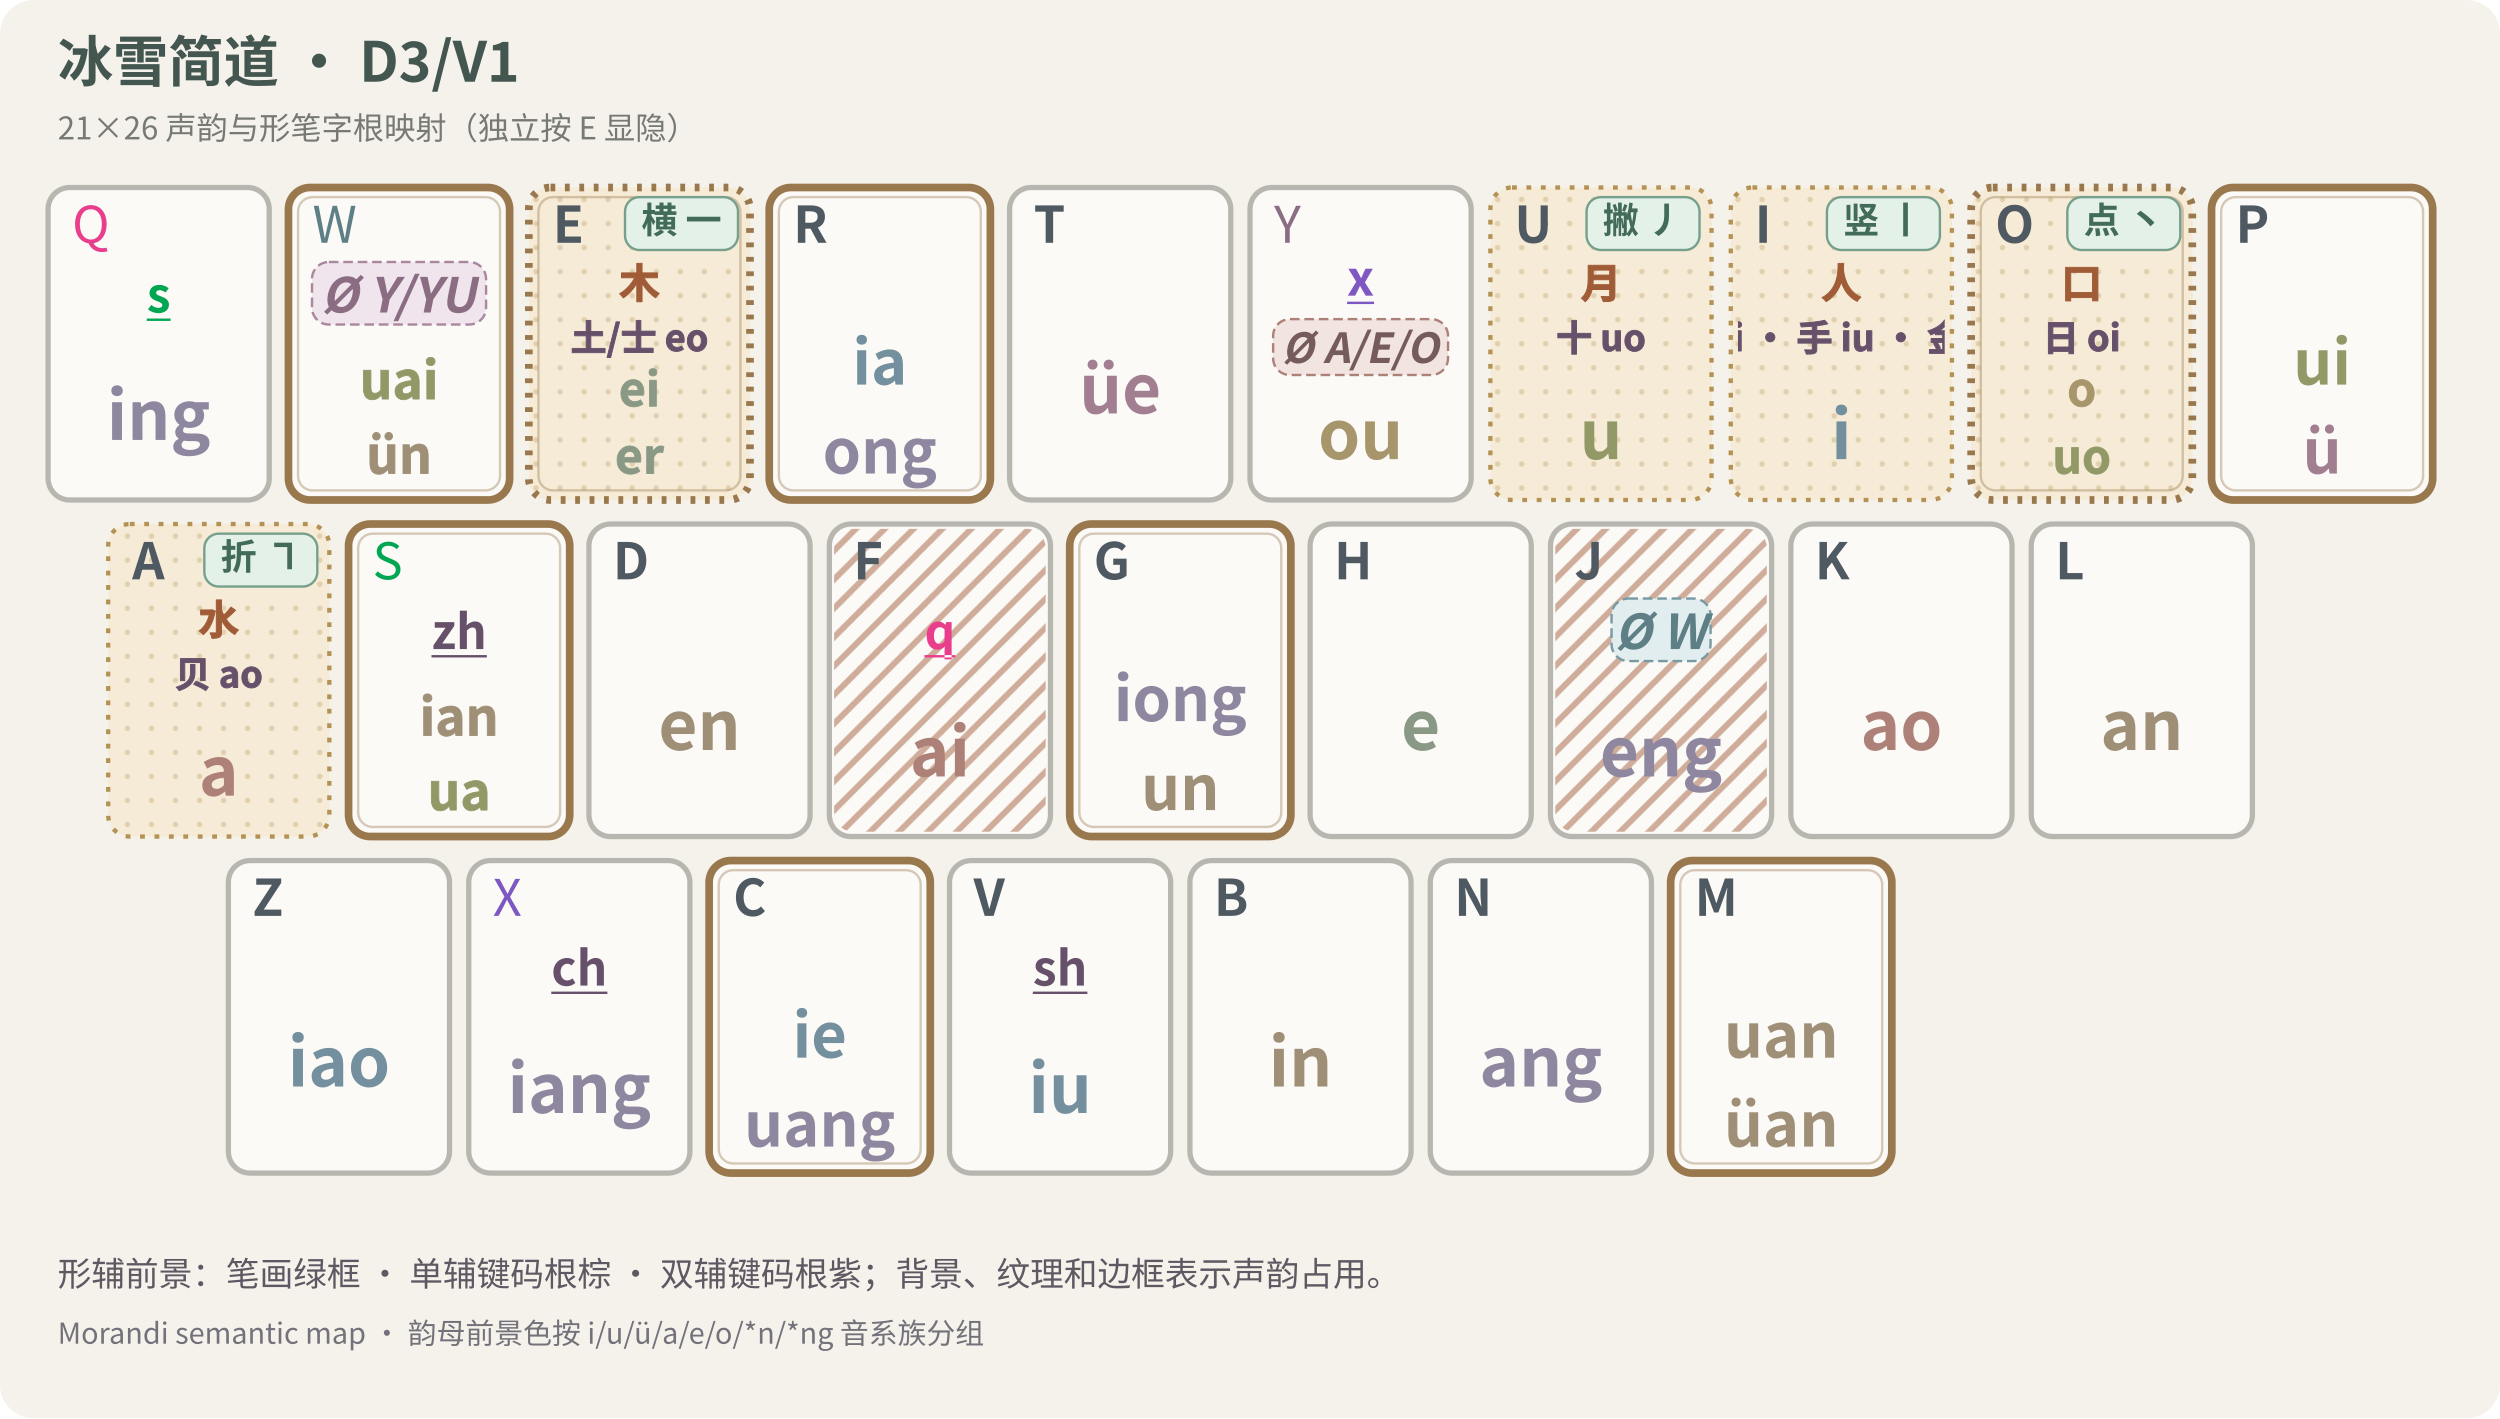
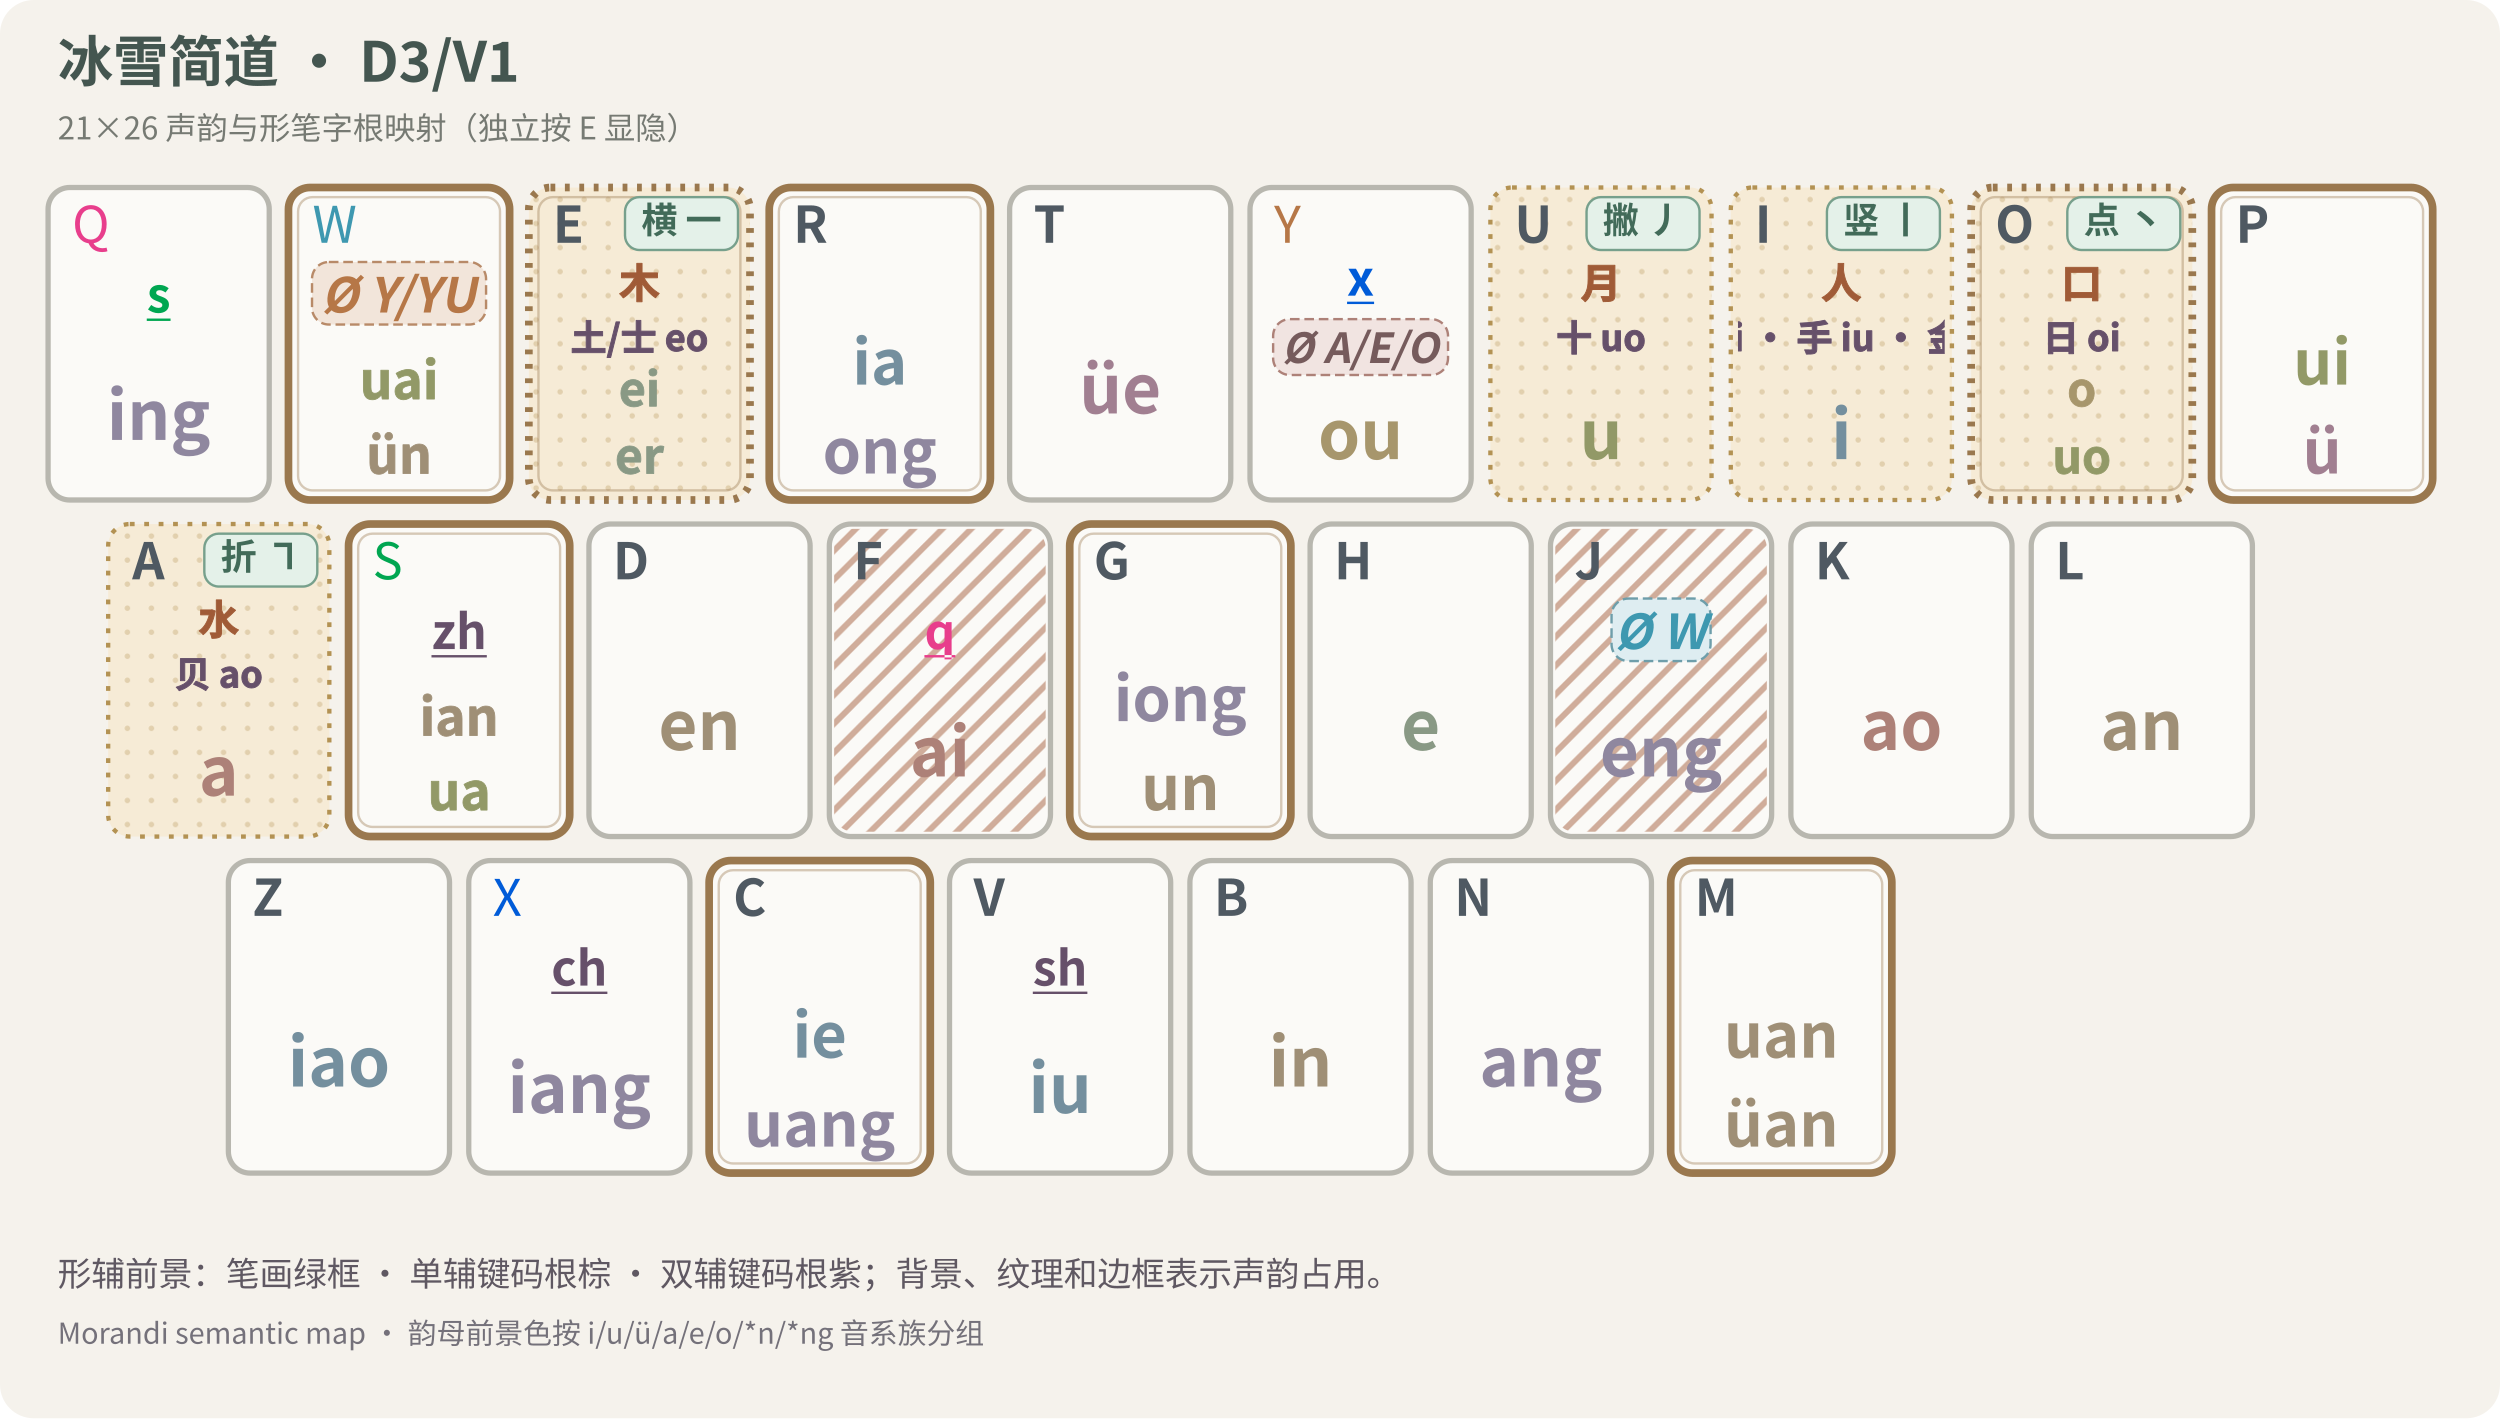
<svg xmlns="http://www.w3.org/2000/svg" class="keysvg nf4-keysvg" viewBox="0 0 1040 590" role="img" aria-labelledby="title desc">
  <defs>
    <pattern id="nf4-both" width="12" height="12" patternUnits="userSpaceOnUse">
      <rect width="12" height="12" fill="#fbfaf7" />
    </pattern>
    <pattern id="nf4-ionly" width="9" height="9" patternUnits="userSpaceOnUse">
      <rect width="9" height="9" fill="#e3eef4" />
      <path d="M2 0V9M7 0V9" stroke="#7399ad" stroke-opacity=".18" />
    </pattern>
    <pattern id="nf4-ronly" width="10" height="10" patternUnits="userSpaceOnUse">
      <rect width="10" height="10" fill="#f6ebd6" />
      <circle cx="3" cy="3" r="1.15" fill="#b39253" fill-opacity=".3" />
    </pattern>
    <pattern id="nf4-none" width="10" height="10" patternUnits="userSpaceOnUse">
      <rect width="10" height="10" fill="#eeece8" />
      <path d="M0 10L10 0" stroke="#aaa6a4" stroke-opacity=".14" />
    </pattern>
    <pattern id="nf4-multi" width="9" height="9" patternUnits="userSpaceOnUse">
      <rect width="9" height="9" fill="#f8efe2" />
      <path d="M-2 2L2-2M0 9L9 0M7 11L11 7" stroke="#9a784e" stroke-width="1.6" stroke-opacity=".27" />
    </pattern>
    <pattern id="nf4-anchor" width="12" height="12" patternUnits="userSpaceOnUse">
      <path d="M-3 3L3-3M0 12L12 0M9 15L15 9" stroke="#a05b37" stroke-width="2.5" stroke-opacity=".48" />
    </pattern>
  </defs>
  <rect width="1040" height="590" rx="14" fill="#f5f2ec" />
  <text x="24" y="34" font-family="Microsoft YaHei UI, Noto Sans CJK SC, sans-serif" font-size="23" fill="#445650" text-anchor="start" font-weight="760">冰雪简道 · D3/V1</text>
  <text x="24" y="58" font-family="Microsoft YaHei UI, Noto Sans CJK SC, sans-serif" font-size="13" fill="#767a73" text-anchor="start" font-weight="500">21×26 声韵与形笔字根映射（独立按 E 显隐）</text>
  <g data-key="Q" data-role="sound">
    <clipPath id="snow_shenyun_shape-clip-0-0">
      <rect x="23" y="81" width="86" height="124" rx="7" />
    </clipPath>
    <rect x="20" y="78" width="92" height="130" rx="9" fill="#fbfaf7" stroke="#b8b7af" stroke-width="2.2" />
    <g clip-path="url(#snow_shenyun_shape-clip-0-0)">
      <text x="30" y="101" font-family="Microsoft YaHei UI, Noto Sans CJK SC, sans-serif" font-size="21" fill="#e83e8c" text-anchor="start" font-weight="500" data-key-label="true">Q</text>
      <text x="66" y="130" text-anchor="middle" font-family="Microsoft YaHei UI, Noto Sans CJK SC, sans-serif" font-size="20" font-weight="700" text-decoration="underline" fill="#00a651">s</text>
      <text x="66" y="183" font-family="Microsoft YaHei UI, Noto Sans CJK SC, sans-serif" font-size="28" fill="#8f879f" text-anchor="middle" font-weight="600" data-final="ing">ing</text>
    </g>
  </g>
  <g data-key="W" data-role="sound" data-multi="true">
    <clipPath id="snow_shenyun_shape-clip-0-1">
      <rect x="123" y="81" width="86" height="124" rx="7" />
    </clipPath>
    <rect x="120" y="78" width="92" height="130" rx="9" fill="#fbfaf7" stroke="#9a784e" stroke-width="3.2" />
    <rect x="124" y="82" width="84" height="122" rx="6" fill="none" stroke="#9a784e" stroke-opacity=".38" />
    <g clip-path="url(#snow_shenyun_shape-clip-0-1)">
-       <text x="130" y="101" font-family="Microsoft YaHei UI, Noto Sans CJK SC, sans-serif" font-size="21" fill="#5f7f86" text-anchor="start" font-weight="500" data-key-label="true">W</text>
-       <rect x="129.8" y="109" width="72.4" height="26" rx="7" fill="#f0e5ec" stroke="#aa879e" stroke-dasharray="4 2" />
-       <text x="166" y="130" text-anchor="middle" font-family="Microsoft YaHei UI, Noto Sans CJK SC, sans-serif" font-size="20" font-weight="700" font-style="italic" fill="#8a6d82">Ø Y/YU</text>
+       <text x="130" y="101" font-family="Microsoft YaHei UI, Noto Sans CJK SC, sans-serif" font-size="21" fill="#3e98b0" text-anchor="start" font-weight="500" data-key-label="true">W</text>
+       <rect x="129.8" y="109" width="72.4" height="26" rx="7" fill="#f2e5da" stroke="#b88a68" stroke-dasharray="4 2" />
+       <text x="166" y="130" text-anchor="middle" font-family="Microsoft YaHei UI, Noto Sans CJK SC, sans-serif" font-size="20" font-weight="700" font-style="italic" fill="#b67747">Ø Y/YU</text>
      <text x="166" y="166" font-family="Microsoft YaHei UI, Noto Sans CJK SC, sans-serif" font-size="21.39" fill="#929967" text-anchor="middle" font-weight="800" data-final="uai" paint-order="stroke" stroke="#929967" stroke-width="0.35" stroke-linejoin="round">uai</text>
      <text x="166" y="197" font-family="Microsoft YaHei UI, Noto Sans CJK SC, sans-serif" font-size="21.39" fill="#9f8f76" text-anchor="middle" font-weight="800" data-final="vn" paint-order="stroke" stroke="#9f8f76" stroke-width="0.35" stroke-linejoin="round">ün</text>
    </g>
  </g>
  <g data-key="E" data-role="rhyme-auxiliary" data-multi="true">
    <clipPath id="snow_shenyun_shape-clip-0-2">
      <rect x="223" y="81" width="86" height="124" rx="7" />
    </clipPath>
    <rect x="220" y="78" width="92" height="130" rx="9" fill="url(#nf4-ronly)" stroke="#9a784e" stroke-width="3.2" stroke-dasharray="2 4" />
    <rect x="224" y="82" width="84" height="122" rx="6" fill="none" stroke="#9a784e" stroke-opacity=".38" />
    <g clip-path="url(#snow_shenyun_shape-clip-0-2)">
      <text x="230" y="101" font-family="Microsoft YaHei UI, Noto Sans CJK SC, sans-serif" font-size="21" fill="#4f5962" text-anchor="start" font-weight="800" data-key-label="true">E</text>
      <g data-aux-badge="stroke">
        <rect x="260" y="82" width="47" height="22" rx="6" fill="#e4f1e9" stroke="#77a08c" />
        <text x="283.5" y="97" font-family="Microsoft YaHei UI, Noto Sans CJK SC, sans-serif" font-size="15" fill="#426b59" text-anchor="middle" font-weight="750" data-aux-kind="stroke">横 一</text>
      </g>
      <text x="266" y="124" font-family="Microsoft YaHei UI, Noto Sans CJK SC, sans-serif" font-size="17" fill="#a05b37" text-anchor="middle" font-weight="800" data-aux-kind="single-root" paint-order="stroke" stroke="#a05b37" stroke-width="0.4" stroke-linejoin="round">木</text>
      <text x="266" y="146" font-family="Microsoft YaHei UI, Noto Sans CJK SC, sans-serif" font-size="15" fill="#66506a" text-anchor="middle" font-weight="800" data-aux-kind="double-root" paint-order="stroke" stroke="#66506a" stroke-width="0.4" stroke-linejoin="round">土/士 eo</text>
      <text x="266" y="169" font-family="Microsoft YaHei UI, Noto Sans CJK SC, sans-serif" font-size="19.32" fill="#899985" text-anchor="middle" font-weight="800" data-final="ei" paint-order="stroke" stroke="#899985" stroke-width="0.35" stroke-linejoin="round">ei</text>
      <text x="266" y="197" font-family="Microsoft YaHei UI, Noto Sans CJK SC, sans-serif" font-size="20" fill="#899985" text-anchor="middle" font-weight="800" data-final="er" paint-order="stroke" stroke="#899985" stroke-width="0.35" stroke-linejoin="round">er</text>
    </g>
  </g>
  <g data-key="R" data-role="sound" data-multi="true">
    <clipPath id="snow_shenyun_shape-clip-0-3">
      <rect x="323" y="81" width="86" height="124" rx="7" />
    </clipPath>
    <rect x="320" y="78" width="92" height="130" rx="9" fill="#fbfaf7" stroke="#9a784e" stroke-width="3.2" />
    <rect x="324" y="82" width="84" height="122" rx="6" fill="none" stroke="#9a784e" stroke-opacity=".38" />
    <g clip-path="url(#snow_shenyun_shape-clip-0-3)">
      <text x="330" y="101" font-family="Microsoft YaHei UI, Noto Sans CJK SC, sans-serif" font-size="21" fill="#4f5962" text-anchor="start" font-weight="800" data-key-label="true">R</text>
      <text x="366" y="160" font-family="Microsoft YaHei UI, Noto Sans CJK SC, sans-serif" font-size="25.53" fill="#748f9e" text-anchor="middle" font-weight="600" data-final="ia">ia</text>
      <text x="366" y="197" font-family="Microsoft YaHei UI, Noto Sans CJK SC, sans-serif" font-size="25.53" fill="#8f879f" text-anchor="middle" font-weight="600" data-final="ong">ong</text>
    </g>
  </g>
  <g data-key="T" data-role="sound">
    <clipPath id="snow_shenyun_shape-clip-0-4">
      <rect x="423" y="81" width="86" height="124" rx="7" />
    </clipPath>
    <rect x="420" y="78" width="92" height="130" rx="9" fill="#fbfaf7" stroke="#b8b7af" stroke-width="2.2" />
    <g clip-path="url(#snow_shenyun_shape-clip-0-4)">
      <text x="430" y="101" font-family="Microsoft YaHei UI, Noto Sans CJK SC, sans-serif" font-size="21" fill="#4f5962" text-anchor="start" font-weight="800" data-key-label="true">T</text>
      <text x="466" y="172" font-family="Microsoft YaHei UI, Noto Sans CJK SC, sans-serif" font-size="28" fill="#a17f91" text-anchor="middle" font-weight="600" data-final="ve">üe</text>
    </g>
  </g>
  <g data-key="Y" data-role="sound">
    <clipPath id="snow_shenyun_shape-clip-0-5">
      <rect x="523" y="81" width="86" height="124" rx="7" />
    </clipPath>
    <rect x="520" y="78" width="92" height="130" rx="9" fill="#fbfaf7" stroke="#b8b7af" stroke-width="2.2" />
    <g clip-path="url(#snow_shenyun_shape-clip-0-5)">
-       <text x="530" y="101" font-family="Microsoft YaHei UI, Noto Sans CJK SC, sans-serif" font-size="21" fill="#8a6d82" text-anchor="start" font-weight="500" data-key-label="true">Y</text>
-       <text x="566" y="123" text-anchor="middle" font-family="Microsoft YaHei UI, Noto Sans CJK SC, sans-serif" font-size="20" font-weight="700" text-decoration="underline" fill="#7e57c2">x</text>
+       <text x="530" y="101" font-family="Microsoft YaHei UI, Noto Sans CJK SC, sans-serif" font-size="21" fill="#b67747" text-anchor="start" font-weight="500" data-key-label="true">Y</text>
+       <text x="566" y="123" text-anchor="middle" font-family="Microsoft YaHei UI, Noto Sans CJK SC, sans-serif" font-size="20" font-weight="700" text-decoration="underline" fill="#005bd8">x</text>
      <rect x="529.621" y="132.759" width="72.759" height="23.241" rx="7" fill="#f1e4e1" stroke="#ad8178" stroke-dasharray="4 2" />
      <text x="566" y="151" text-anchor="middle" font-family="Microsoft YaHei UI, Noto Sans CJK SC, sans-serif" font-size="17.241" font-weight="700" font-style="italic" fill="#765b5c">Ø A/E/O</text>
      <text x="566" y="191" font-family="Microsoft YaHei UI, Noto Sans CJK SC, sans-serif" font-size="28" fill="#a7966c" text-anchor="middle" font-weight="600" data-final="ou">ou</text>
    </g>
  </g>
  <g data-key="U" data-role="rhyme-auxiliary">
    <clipPath id="snow_shenyun_shape-clip-0-6">
      <rect x="623" y="81" width="86" height="124" rx="7" />
    </clipPath>
    <rect x="620" y="78" width="92" height="130" rx="9" fill="url(#nf4-ronly)" stroke="#b39253" stroke-width="1.8" stroke-dasharray="2 4" />
    <g clip-path="url(#snow_shenyun_shape-clip-0-6)">
      <text x="630" y="101" font-family="Microsoft YaHei UI, Noto Sans CJK SC, sans-serif" font-size="21" fill="#4f5962" text-anchor="start" font-weight="800" data-key-label="true">U</text>
      <g data-aux-badge="stroke">
        <rect x="660" y="82" width="47" height="22" rx="6" fill="#e4f1e9" stroke="#77a08c" />
        <text x="683.5" y="97" font-family="Microsoft YaHei UI, Noto Sans CJK SC, sans-serif" font-size="15" fill="#426b59" text-anchor="middle" font-weight="750" data-aux-kind="stroke">撇 丿</text>
      </g>
      <text x="666" y="124" font-family="Microsoft YaHei UI, Noto Sans CJK SC, sans-serif" font-size="17" fill="#a05b37" text-anchor="middle" font-weight="800" data-aux-kind="single-root" paint-order="stroke" stroke="#a05b37" stroke-width="0.4" stroke-linejoin="round">月</text>
      <text x="666" y="146" font-family="Microsoft YaHei UI, Noto Sans CJK SC, sans-serif" font-size="15" fill="#66506a" text-anchor="middle" font-weight="800" data-aux-kind="double-root" paint-order="stroke" stroke="#66506a" stroke-width="0.4" stroke-linejoin="round">十 uo</text>
      <text x="666" y="191" font-family="Microsoft YaHei UI, Noto Sans CJK SC, sans-serif" font-size="28" fill="#929967" text-anchor="middle" font-weight="600" data-final="u">u</text>
    </g>
  </g>
  <g data-key="I" data-role="rhyme-auxiliary">
    <clipPath id="snow_shenyun_shape-clip-0-7">
      <rect x="723" y="81" width="86" height="124" rx="7" />
    </clipPath>
    <rect x="720" y="78" width="92" height="130" rx="9" fill="url(#nf4-ronly)" stroke="#b39253" stroke-width="1.8" stroke-dasharray="2 4" />
    <g clip-path="url(#snow_shenyun_shape-clip-0-7)">
      <text x="730" y="101" font-family="Microsoft YaHei UI, Noto Sans CJK SC, sans-serif" font-size="21" fill="#4f5962" text-anchor="start" font-weight="800" data-key-label="true">I</text>
      <g data-aux-badge="stroke">
        <rect x="760" y="82" width="47" height="22" rx="6" fill="#e4f1e9" stroke="#77a08c" />
        <text x="783.5" y="97" font-family="Microsoft YaHei UI, Noto Sans CJK SC, sans-serif" font-size="15" fill="#426b59" text-anchor="middle" font-weight="750" data-aux-kind="stroke">竖 丨</text>
      </g>
      <text x="766" y="124" font-family="Microsoft YaHei UI, Noto Sans CJK SC, sans-serif" font-size="17" fill="#a05b37" text-anchor="middle" font-weight="800" data-aux-kind="single-root" paint-order="stroke" stroke="#a05b37" stroke-width="0.4" stroke-linejoin="round">人</text>
      <text x="766" y="146" font-family="Microsoft YaHei UI, Noto Sans CJK SC, sans-serif" font-size="15" fill="#66506a" text-anchor="middle" font-weight="800" data-aux-kind="double-root" textLength="76" lengthAdjust="spacingAndGlyphs" paint-order="stroke" stroke="#66506a" stroke-width="0.4" stroke-linejoin="round">艹 ii · 手 iu · 金 io</text>
      <text x="766" y="191" font-family="Microsoft YaHei UI, Noto Sans CJK SC, sans-serif" font-size="28" fill="#748f9e" text-anchor="middle" font-weight="600" data-final="i">i</text>
    </g>
  </g>
  <g data-key="O" data-role="rhyme-auxiliary" data-multi="true">
    <clipPath id="snow_shenyun_shape-clip-0-8">
      <rect x="823" y="81" width="86" height="124" rx="7" />
    </clipPath>
    <rect x="820" y="78" width="92" height="130" rx="9" fill="url(#nf4-ronly)" stroke="#9a784e" stroke-width="3.2" stroke-dasharray="2 4" />
    <rect x="824" y="82" width="84" height="122" rx="6" fill="none" stroke="#9a784e" stroke-opacity=".38" />
    <g clip-path="url(#snow_shenyun_shape-clip-0-8)">
      <text x="830" y="101" font-family="Microsoft YaHei UI, Noto Sans CJK SC, sans-serif" font-size="21" fill="#4f5962" text-anchor="start" font-weight="800" data-key-label="true">O</text>
      <g data-aux-badge="stroke">
        <rect x="860" y="82" width="47" height="22" rx="6" fill="#e4f1e9" stroke="#77a08c" />
        <text x="883.5" y="97" font-family="Microsoft YaHei UI, Noto Sans CJK SC, sans-serif" font-size="15" fill="#426b59" text-anchor="middle" font-weight="750" data-aux-kind="stroke">点 丶</text>
      </g>
      <text x="866" y="124" font-family="Microsoft YaHei UI, Noto Sans CJK SC, sans-serif" font-size="17" fill="#a05b37" text-anchor="middle" font-weight="800" data-aux-kind="single-root" paint-order="stroke" stroke="#a05b37" stroke-width="0.4" stroke-linejoin="round">口</text>
      <text x="866" y="146" font-family="Microsoft YaHei UI, Noto Sans CJK SC, sans-serif" font-size="15" fill="#66506a" text-anchor="middle" font-weight="800" data-aux-kind="double-root" paint-order="stroke" stroke="#66506a" stroke-width="0.4" stroke-linejoin="round">日 oi</text>
      <text x="866" y="169" font-family="Microsoft YaHei UI, Noto Sans CJK SC, sans-serif" font-size="19.32" fill="#a7966c" text-anchor="middle" font-weight="800" data-final="o" paint-order="stroke" stroke="#a7966c" stroke-width="0.35" stroke-linejoin="round">o</text>
      <text x="866" y="197" font-family="Microsoft YaHei UI, Noto Sans CJK SC, sans-serif" font-size="19.32" fill="#929967" text-anchor="middle" font-weight="800" data-final="uo" paint-order="stroke" stroke="#929967" stroke-width="0.35" stroke-linejoin="round">uo</text>
    </g>
  </g>
  <g data-key="P" data-role="sound" data-multi="true">
    <clipPath id="snow_shenyun_shape-clip-0-9">
      <rect x="923" y="81" width="86" height="124" rx="7" />
    </clipPath>
    <rect x="920" y="78" width="92" height="130" rx="9" fill="#fbfaf7" stroke="#9a784e" stroke-width="3.2" />
    <rect x="924" y="82" width="84" height="122" rx="6" fill="none" stroke="#9a784e" stroke-opacity=".38" />
    <g clip-path="url(#snow_shenyun_shape-clip-0-9)">
      <text x="930" y="101" font-family="Microsoft YaHei UI, Noto Sans CJK SC, sans-serif" font-size="21" fill="#4f5962" text-anchor="start" font-weight="800" data-key-label="true">P</text>
      <text x="966" y="160" font-family="Microsoft YaHei UI, Noto Sans CJK SC, sans-serif" font-size="25.53" fill="#929967" text-anchor="middle" font-weight="600" data-final="ui">ui</text>
      <text x="966" y="197" font-family="Microsoft YaHei UI, Noto Sans CJK SC, sans-serif" font-size="25.53" fill="#a17f91" text-anchor="middle" font-weight="600" data-final="v">ü</text>
    </g>
  </g>
  <g data-key="A" data-role="rhyme-auxiliary">
    <clipPath id="snow_shenyun_shape-clip-1-0">
      <rect x="48" y="221" width="86" height="124" rx="7" />
    </clipPath>
    <rect x="45" y="218" width="92" height="130" rx="9" fill="url(#nf4-ronly)" stroke="#b39253" stroke-width="1.8" stroke-dasharray="2 4" />
    <g clip-path="url(#snow_shenyun_shape-clip-1-0)">
      <text x="55" y="241" font-family="Microsoft YaHei UI, Noto Sans CJK SC, sans-serif" font-size="21" fill="#4f5962" text-anchor="start" font-weight="800" data-key-label="true">A</text>
      <g data-aux-badge="stroke">
        <rect x="85" y="222" width="47" height="22" rx="6" fill="#e4f1e9" stroke="#77a08c" />
        <text x="108.5" y="237" font-family="Microsoft YaHei UI, Noto Sans CJK SC, sans-serif" font-size="15" fill="#426b59" text-anchor="middle" font-weight="750" data-aux-kind="stroke">折 ㇕</text>
      </g>
      <text x="91" y="264" font-family="Microsoft YaHei UI, Noto Sans CJK SC, sans-serif" font-size="17" fill="#a05b37" text-anchor="middle" font-weight="800" data-aux-kind="single-root" paint-order="stroke" stroke="#a05b37" stroke-width="0.4" stroke-linejoin="round">水</text>
      <text x="91" y="286" font-family="Microsoft YaHei UI, Noto Sans CJK SC, sans-serif" font-size="15" fill="#66506a" text-anchor="middle" font-weight="800" data-aux-kind="double-root" paint-order="stroke" stroke="#66506a" stroke-width="0.4" stroke-linejoin="round">贝 ao</text>
      <text x="91" y="331" font-family="Microsoft YaHei UI, Noto Sans CJK SC, sans-serif" font-size="28" fill="#ad8178" text-anchor="middle" font-weight="600" data-final="a">a</text>
    </g>
  </g>
  <g data-key="S" data-role="sound" data-multi="true">
    <clipPath id="snow_shenyun_shape-clip-1-1">
      <rect x="148" y="221" width="86" height="124" rx="7" />
    </clipPath>
    <rect x="145" y="218" width="92" height="130" rx="9" fill="#fbfaf7" stroke="#9a784e" stroke-width="3.2" />
    <rect x="149" y="222" width="84" height="122" rx="6" fill="none" stroke="#9a784e" stroke-opacity=".38" />
    <g clip-path="url(#snow_shenyun_shape-clip-1-1)">
      <text x="155" y="241" font-family="Microsoft YaHei UI, Noto Sans CJK SC, sans-serif" font-size="21" fill="#00a651" text-anchor="start" font-weight="500" data-key-label="true">S</text>
      <text x="191" y="270" text-anchor="middle" font-family="Microsoft YaHei UI, Noto Sans CJK SC, sans-serif" font-size="20" font-weight="700" text-decoration="underline" fill="#66506a">zh</text>
      <text x="191" y="306" font-family="Microsoft YaHei UI, Noto Sans CJK SC, sans-serif" font-size="21.39" fill="#9f8f76" text-anchor="middle" font-weight="800" data-final="ian" paint-order="stroke" stroke="#9f8f76" stroke-width="0.35" stroke-linejoin="round">ian</text>
      <text x="191" y="337" font-family="Microsoft YaHei UI, Noto Sans CJK SC, sans-serif" font-size="21.39" fill="#929967" text-anchor="middle" font-weight="800" data-final="ua" paint-order="stroke" stroke="#929967" stroke-width="0.35" stroke-linejoin="round">ua</text>
    </g>
  </g>
  <g data-key="D" data-role="sound">
    <clipPath id="snow_shenyun_shape-clip-1-2">
      <rect x="248" y="221" width="86" height="124" rx="7" />
    </clipPath>
    <rect x="245" y="218" width="92" height="130" rx="9" fill="#fbfaf7" stroke="#b8b7af" stroke-width="2.2" />
    <g clip-path="url(#snow_shenyun_shape-clip-1-2)">
      <text x="255" y="241" font-family="Microsoft YaHei UI, Noto Sans CJK SC, sans-serif" font-size="21" fill="#4f5962" text-anchor="start" font-weight="800" data-key-label="true">D</text>
      <text x="291" y="312" font-family="Microsoft YaHei UI, Noto Sans CJK SC, sans-serif" font-size="28" fill="#9f8f76" text-anchor="middle" font-weight="600" data-final="en">en</text>
    </g>
  </g>
  <g data-key="F" data-role="sound">
    <clipPath id="snow_shenyun_shape-clip-1-3">
      <rect x="348" y="221" width="86" height="124" rx="7" />
    </clipPath>
    <rect x="345" y="218" width="92" height="130" rx="9" fill="#fbfaf7" stroke="#b8b7af" stroke-width="2.2" />
    <rect x="347" y="220" width="88" height="126" rx="8" fill="url(#nf4-anchor)" pointer-events="none" />
    <g clip-path="url(#snow_shenyun_shape-clip-1-3)">
      <text x="355" y="241" font-family="Microsoft YaHei UI, Noto Sans CJK SC, sans-serif" font-size="21" fill="#4f5962" text-anchor="start" font-weight="800" data-key-label="true">F</text>
      <text x="391" y="270" text-anchor="middle" font-family="Microsoft YaHei UI, Noto Sans CJK SC, sans-serif" font-size="20" font-weight="700" text-decoration="underline" fill="#e83e8c">q</text>
      <text x="391" y="323" font-family="Microsoft YaHei UI, Noto Sans CJK SC, sans-serif" font-size="28" fill="#ad8178" text-anchor="middle" font-weight="600" data-final="ai">ai</text>
    </g>
  </g>
  <g data-key="G" data-role="sound" data-multi="true">
    <clipPath id="snow_shenyun_shape-clip-1-4">
      <rect x="448" y="221" width="86" height="124" rx="7" />
    </clipPath>
    <rect x="445" y="218" width="92" height="130" rx="9" fill="#fbfaf7" stroke="#9a784e" stroke-width="3.2" />
    <rect x="449" y="222" width="84" height="122" rx="6" fill="none" stroke="#9a784e" stroke-opacity=".38" />
    <g clip-path="url(#snow_shenyun_shape-clip-1-4)">
      <text x="455" y="241" font-family="Microsoft YaHei UI, Noto Sans CJK SC, sans-serif" font-size="21" fill="#4f5962" text-anchor="start" font-weight="800" data-key-label="true">G</text>
      <text x="491" y="300" font-family="Microsoft YaHei UI, Noto Sans CJK SC, sans-serif" font-size="25.53" fill="#8f879f" text-anchor="middle" font-weight="600" data-final="iong">iong</text>
      <text x="491" y="337" font-family="Microsoft YaHei UI, Noto Sans CJK SC, sans-serif" font-size="25.53" fill="#9f8f76" text-anchor="middle" font-weight="600" data-final="un">un</text>
    </g>
  </g>
  <g data-key="H" data-role="sound">
    <clipPath id="snow_shenyun_shape-clip-1-5">
      <rect x="548" y="221" width="86" height="124" rx="7" />
    </clipPath>
    <rect x="545" y="218" width="92" height="130" rx="9" fill="#fbfaf7" stroke="#b8b7af" stroke-width="2.2" />
    <g clip-path="url(#snow_shenyun_shape-clip-1-5)">
      <text x="555" y="241" font-family="Microsoft YaHei UI, Noto Sans CJK SC, sans-serif" font-size="21" fill="#4f5962" text-anchor="start" font-weight="800" data-key-label="true">H</text>
      <text x="591" y="312" font-family="Microsoft YaHei UI, Noto Sans CJK SC, sans-serif" font-size="28" fill="#899985" text-anchor="middle" font-weight="600" data-final="e">e</text>
    </g>
  </g>
  <g data-key="J" data-role="sound">
    <clipPath id="snow_shenyun_shape-clip-1-6">
      <rect x="648" y="221" width="86" height="124" rx="7" />
    </clipPath>
    <rect x="645" y="218" width="92" height="130" rx="9" fill="#fbfaf7" stroke="#b8b7af" stroke-width="2.2" />
    <rect x="647" y="220" width="88" height="126" rx="8" fill="url(#nf4-anchor)" pointer-events="none" />
    <g clip-path="url(#snow_shenyun_shape-clip-1-6)">
      <text x="655" y="241" font-family="Microsoft YaHei UI, Noto Sans CJK SC, sans-serif" font-size="21" fill="#4f5962" text-anchor="start" font-weight="800" data-key-label="true">J</text>
-       <rect x="670.4" y="249" width="41.2" height="26" rx="7" fill="#e2edf0" stroke="#789aa2" stroke-dasharray="4 2" />
-       <text x="691" y="270" text-anchor="middle" font-family="Microsoft YaHei UI, Noto Sans CJK SC, sans-serif" font-size="20" font-weight="700" font-style="italic" fill="#5f7f86">Ø W</text>
+       <rect x="670.4" y="249" width="41.2" height="26" rx="7" fill="#deedf1" stroke="#6e9eaa" stroke-dasharray="4 2" />
+       <text x="691" y="270" text-anchor="middle" font-family="Microsoft YaHei UI, Noto Sans CJK SC, sans-serif" font-size="20" font-weight="700" font-style="italic" fill="#3e98b0">Ø W</text>
      <text x="691" y="323" font-family="Microsoft YaHei UI, Noto Sans CJK SC, sans-serif" font-size="28" fill="#8f879f" text-anchor="middle" font-weight="600" data-final="eng">eng</text>
    </g>
  </g>
  <g data-key="K" data-role="sound">
    <clipPath id="snow_shenyun_shape-clip-1-7">
      <rect x="748" y="221" width="86" height="124" rx="7" />
    </clipPath>
    <rect x="745" y="218" width="92" height="130" rx="9" fill="#fbfaf7" stroke="#b8b7af" stroke-width="2.2" />
    <g clip-path="url(#snow_shenyun_shape-clip-1-7)">
      <text x="755" y="241" font-family="Microsoft YaHei UI, Noto Sans CJK SC, sans-serif" font-size="21" fill="#4f5962" text-anchor="start" font-weight="800" data-key-label="true">K</text>
      <text x="791" y="312" font-family="Microsoft YaHei UI, Noto Sans CJK SC, sans-serif" font-size="28" fill="#ad8178" text-anchor="middle" font-weight="600" data-final="ao">ao</text>
    </g>
  </g>
  <g data-key="L" data-role="sound">
    <clipPath id="snow_shenyun_shape-clip-1-8">
      <rect x="848" y="221" width="86" height="124" rx="7" />
    </clipPath>
    <rect x="845" y="218" width="92" height="130" rx="9" fill="#fbfaf7" stroke="#b8b7af" stroke-width="2.2" />
    <g clip-path="url(#snow_shenyun_shape-clip-1-8)">
      <text x="855" y="241" font-family="Microsoft YaHei UI, Noto Sans CJK SC, sans-serif" font-size="21" fill="#4f5962" text-anchor="start" font-weight="800" data-key-label="true">L</text>
      <text x="891" y="312" font-family="Microsoft YaHei UI, Noto Sans CJK SC, sans-serif" font-size="28" fill="#9f8f76" text-anchor="middle" font-weight="600" data-final="an">an</text>
    </g>
  </g>
  <g data-key="Z" data-role="sound">
    <clipPath id="snow_shenyun_shape-clip-2-0">
      <rect x="98" y="361" width="86" height="124" rx="7" />
    </clipPath>
    <rect x="95" y="358" width="92" height="130" rx="9" fill="#fbfaf7" stroke="#b8b7af" stroke-width="2.2" />
    <g clip-path="url(#snow_shenyun_shape-clip-2-0)">
      <text x="105" y="381" font-family="Microsoft YaHei UI, Noto Sans CJK SC, sans-serif" font-size="21" fill="#4f5962" text-anchor="start" font-weight="800" data-key-label="true">Z</text>
      <text x="141" y="452" font-family="Microsoft YaHei UI, Noto Sans CJK SC, sans-serif" font-size="28" fill="#748f9e" text-anchor="middle" font-weight="600" data-final="iao">iao</text>
    </g>
  </g>
  <g data-key="X" data-role="sound">
    <clipPath id="snow_shenyun_shape-clip-2-1">
      <rect x="198" y="361" width="86" height="124" rx="7" />
    </clipPath>
    <rect x="195" y="358" width="92" height="130" rx="9" fill="#fbfaf7" stroke="#b8b7af" stroke-width="2.2" />
    <g clip-path="url(#snow_shenyun_shape-clip-2-1)">
-       <text x="205" y="381" font-family="Microsoft YaHei UI, Noto Sans CJK SC, sans-serif" font-size="21" fill="#7e57c2" text-anchor="start" font-weight="500" data-key-label="true">X</text>
+       <text x="205" y="381" font-family="Microsoft YaHei UI, Noto Sans CJK SC, sans-serif" font-size="21" fill="#005bd8" text-anchor="start" font-weight="500" data-key-label="true">X</text>
      <text x="241" y="410" text-anchor="middle" font-family="Microsoft YaHei UI, Noto Sans CJK SC, sans-serif" font-size="20" font-weight="700" text-decoration="underline" fill="#66506a">ch</text>
      <text x="241" y="463" font-family="Microsoft YaHei UI, Noto Sans CJK SC, sans-serif" font-size="28" fill="#8f879f" text-anchor="middle" font-weight="600" data-final="iang">iang</text>
    </g>
  </g>
  <g data-key="C" data-role="sound" data-multi="true">
    <clipPath id="snow_shenyun_shape-clip-2-2">
      <rect x="298" y="361" width="86" height="124" rx="7" />
    </clipPath>
    <rect x="295" y="358" width="92" height="130" rx="9" fill="#fbfaf7" stroke="#9a784e" stroke-width="3.2" />
    <rect x="299" y="362" width="84" height="122" rx="6" fill="none" stroke="#9a784e" stroke-opacity=".38" />
    <g clip-path="url(#snow_shenyun_shape-clip-2-2)">
      <text x="305" y="381" font-family="Microsoft YaHei UI, Noto Sans CJK SC, sans-serif" font-size="21" fill="#4f5962" text-anchor="start" font-weight="800" data-key-label="true">C</text>
      <text x="341" y="440" font-family="Microsoft YaHei UI, Noto Sans CJK SC, sans-serif" font-size="25.53" fill="#748f9e" text-anchor="middle" font-weight="600" data-final="ie">ie</text>
      <text x="341" y="477" font-family="Microsoft YaHei UI, Noto Sans CJK SC, sans-serif" font-size="25.53" fill="#8f879f" text-anchor="middle" font-weight="600" data-final="uang">uang</text>
    </g>
  </g>
  <g data-key="V" data-role="sound">
    <clipPath id="snow_shenyun_shape-clip-2-3">
      <rect x="398" y="361" width="86" height="124" rx="7" />
    </clipPath>
    <rect x="395" y="358" width="92" height="130" rx="9" fill="#fbfaf7" stroke="#b8b7af" stroke-width="2.2" />
    <g clip-path="url(#snow_shenyun_shape-clip-2-3)">
      <text x="405" y="381" font-family="Microsoft YaHei UI, Noto Sans CJK SC, sans-serif" font-size="21" fill="#4f5962" text-anchor="start" font-weight="800" data-key-label="true">V</text>
      <text x="441" y="410" text-anchor="middle" font-family="Microsoft YaHei UI, Noto Sans CJK SC, sans-serif" font-size="20" font-weight="700" text-decoration="underline" fill="#66506a">sh</text>
      <text x="441" y="463" font-family="Microsoft YaHei UI, Noto Sans CJK SC, sans-serif" font-size="28" fill="#748f9e" text-anchor="middle" font-weight="600" data-final="iu">iu</text>
    </g>
  </g>
  <g data-key="B" data-role="sound">
    <clipPath id="snow_shenyun_shape-clip-2-4">
      <rect x="498" y="361" width="86" height="124" rx="7" />
    </clipPath>
    <rect x="495" y="358" width="92" height="130" rx="9" fill="#fbfaf7" stroke="#b8b7af" stroke-width="2.2" />
    <g clip-path="url(#snow_shenyun_shape-clip-2-4)">
      <text x="505" y="381" font-family="Microsoft YaHei UI, Noto Sans CJK SC, sans-serif" font-size="21" fill="#4f5962" text-anchor="start" font-weight="800" data-key-label="true">B</text>
      <text x="541" y="452" font-family="Microsoft YaHei UI, Noto Sans CJK SC, sans-serif" font-size="28" fill="#9f8f76" text-anchor="middle" font-weight="600" data-final="in">in</text>
    </g>
  </g>
  <g data-key="N" data-role="sound">
    <clipPath id="snow_shenyun_shape-clip-2-5">
      <rect x="598" y="361" width="86" height="124" rx="7" />
    </clipPath>
    <rect x="595" y="358" width="92" height="130" rx="9" fill="#fbfaf7" stroke="#b8b7af" stroke-width="2.2" />
    <g clip-path="url(#snow_shenyun_shape-clip-2-5)">
      <text x="605" y="381" font-family="Microsoft YaHei UI, Noto Sans CJK SC, sans-serif" font-size="21" fill="#4f5962" text-anchor="start" font-weight="800" data-key-label="true">N</text>
      <text x="641" y="452" font-family="Microsoft YaHei UI, Noto Sans CJK SC, sans-serif" font-size="28" fill="#8f879f" text-anchor="middle" font-weight="600" data-final="ang">ang</text>
    </g>
  </g>
  <g data-key="M" data-role="sound" data-multi="true">
    <clipPath id="snow_shenyun_shape-clip-2-6">
      <rect x="698" y="361" width="86" height="124" rx="7" />
    </clipPath>
    <rect x="695" y="358" width="92" height="130" rx="9" fill="#fbfaf7" stroke="#9a784e" stroke-width="3.2" />
    <rect x="699" y="362" width="84" height="122" rx="6" fill="none" stroke="#9a784e" stroke-opacity=".38" />
    <g clip-path="url(#snow_shenyun_shape-clip-2-6)">
      <text x="705" y="381" font-family="Microsoft YaHei UI, Noto Sans CJK SC, sans-serif" font-size="21" fill="#4f5962" text-anchor="start" font-weight="800" data-key-label="true">M</text>
      <text x="741" y="440" font-family="Microsoft YaHei UI, Noto Sans CJK SC, sans-serif" font-size="25.53" fill="#9f8f76" text-anchor="middle" font-weight="600" data-final="uan">uan</text>
      <text x="741" y="477" font-family="Microsoft YaHei UI, Noto Sans CJK SC, sans-serif" font-size="25.53" fill="#9f8f76" text-anchor="middle" font-weight="600" data-final="van">üan</text>
    </g>
  </g>
  <text x="24" y="535" font-family="Microsoft YaHei UI, Noto Sans CJK SC, sans-serif" font-size="14" fill="#5f5862" text-anchor="start" font-weight="500">形辅前景：笔画绿框 · 单辅键码根棕 · 双辅键码根紫；背景、纹理和边框表示声韵占用。</text>
  <text x="24" y="559" font-family="Microsoft YaHei UI, Noto Sans CJK SC, sans-serif" font-size="12" fill="#74717a" text-anchor="start" font-weight="500">Morandi semantic map · 韵母前景色按 i/u/ü/a/e/o/*n/*ng 音系族分组</text>
</svg>
